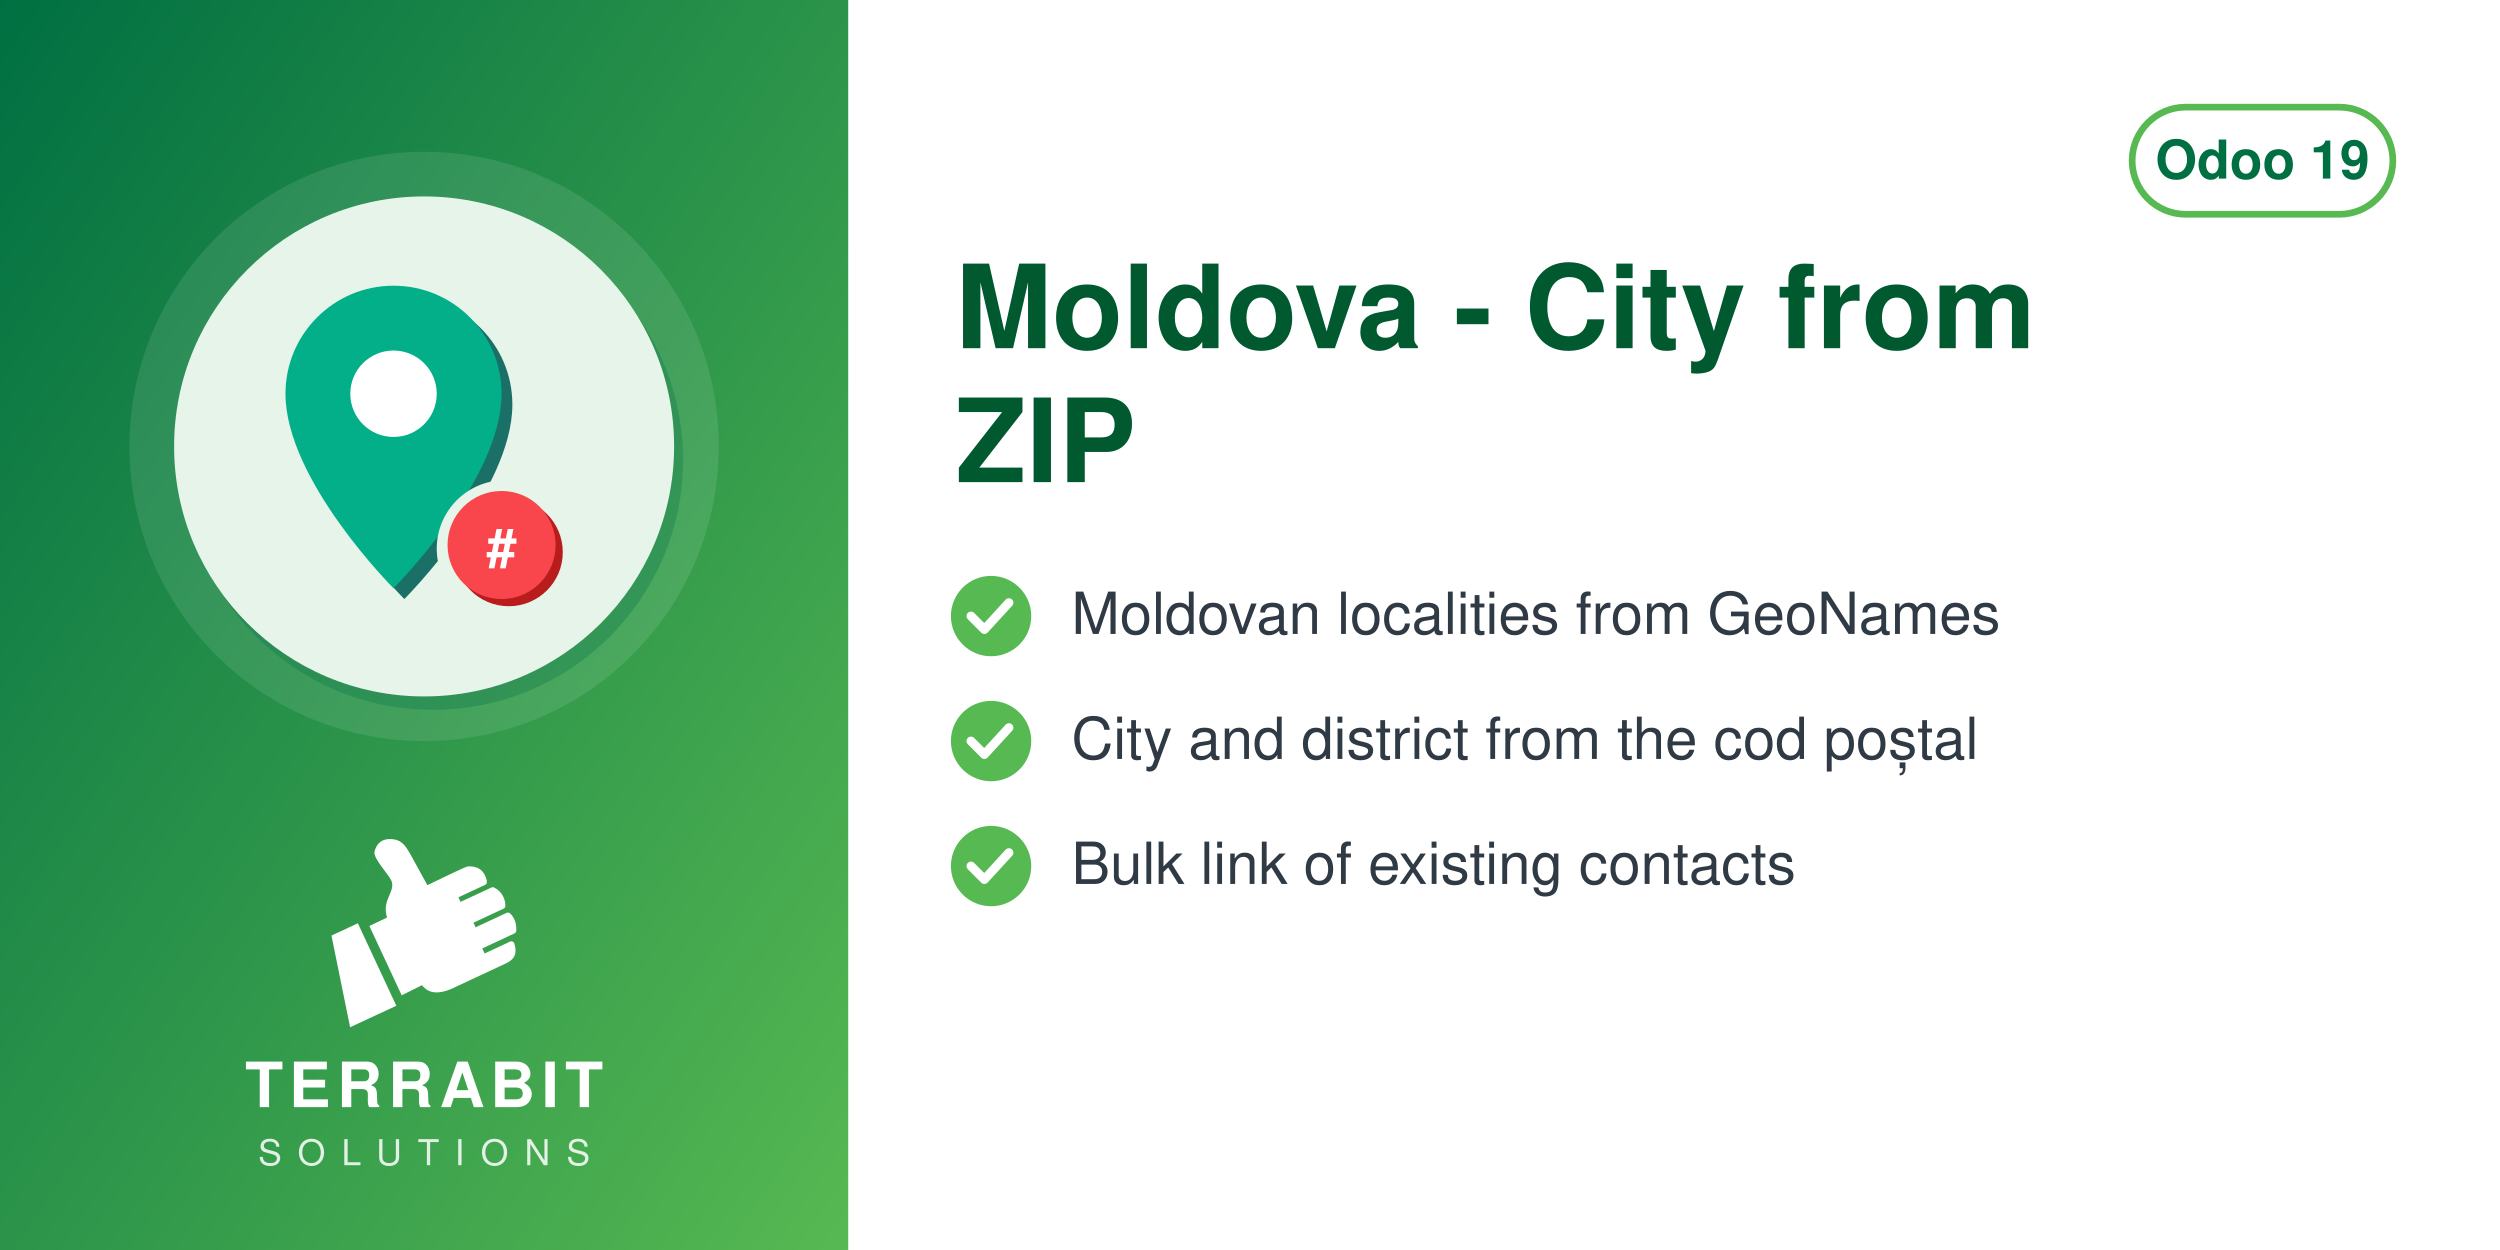
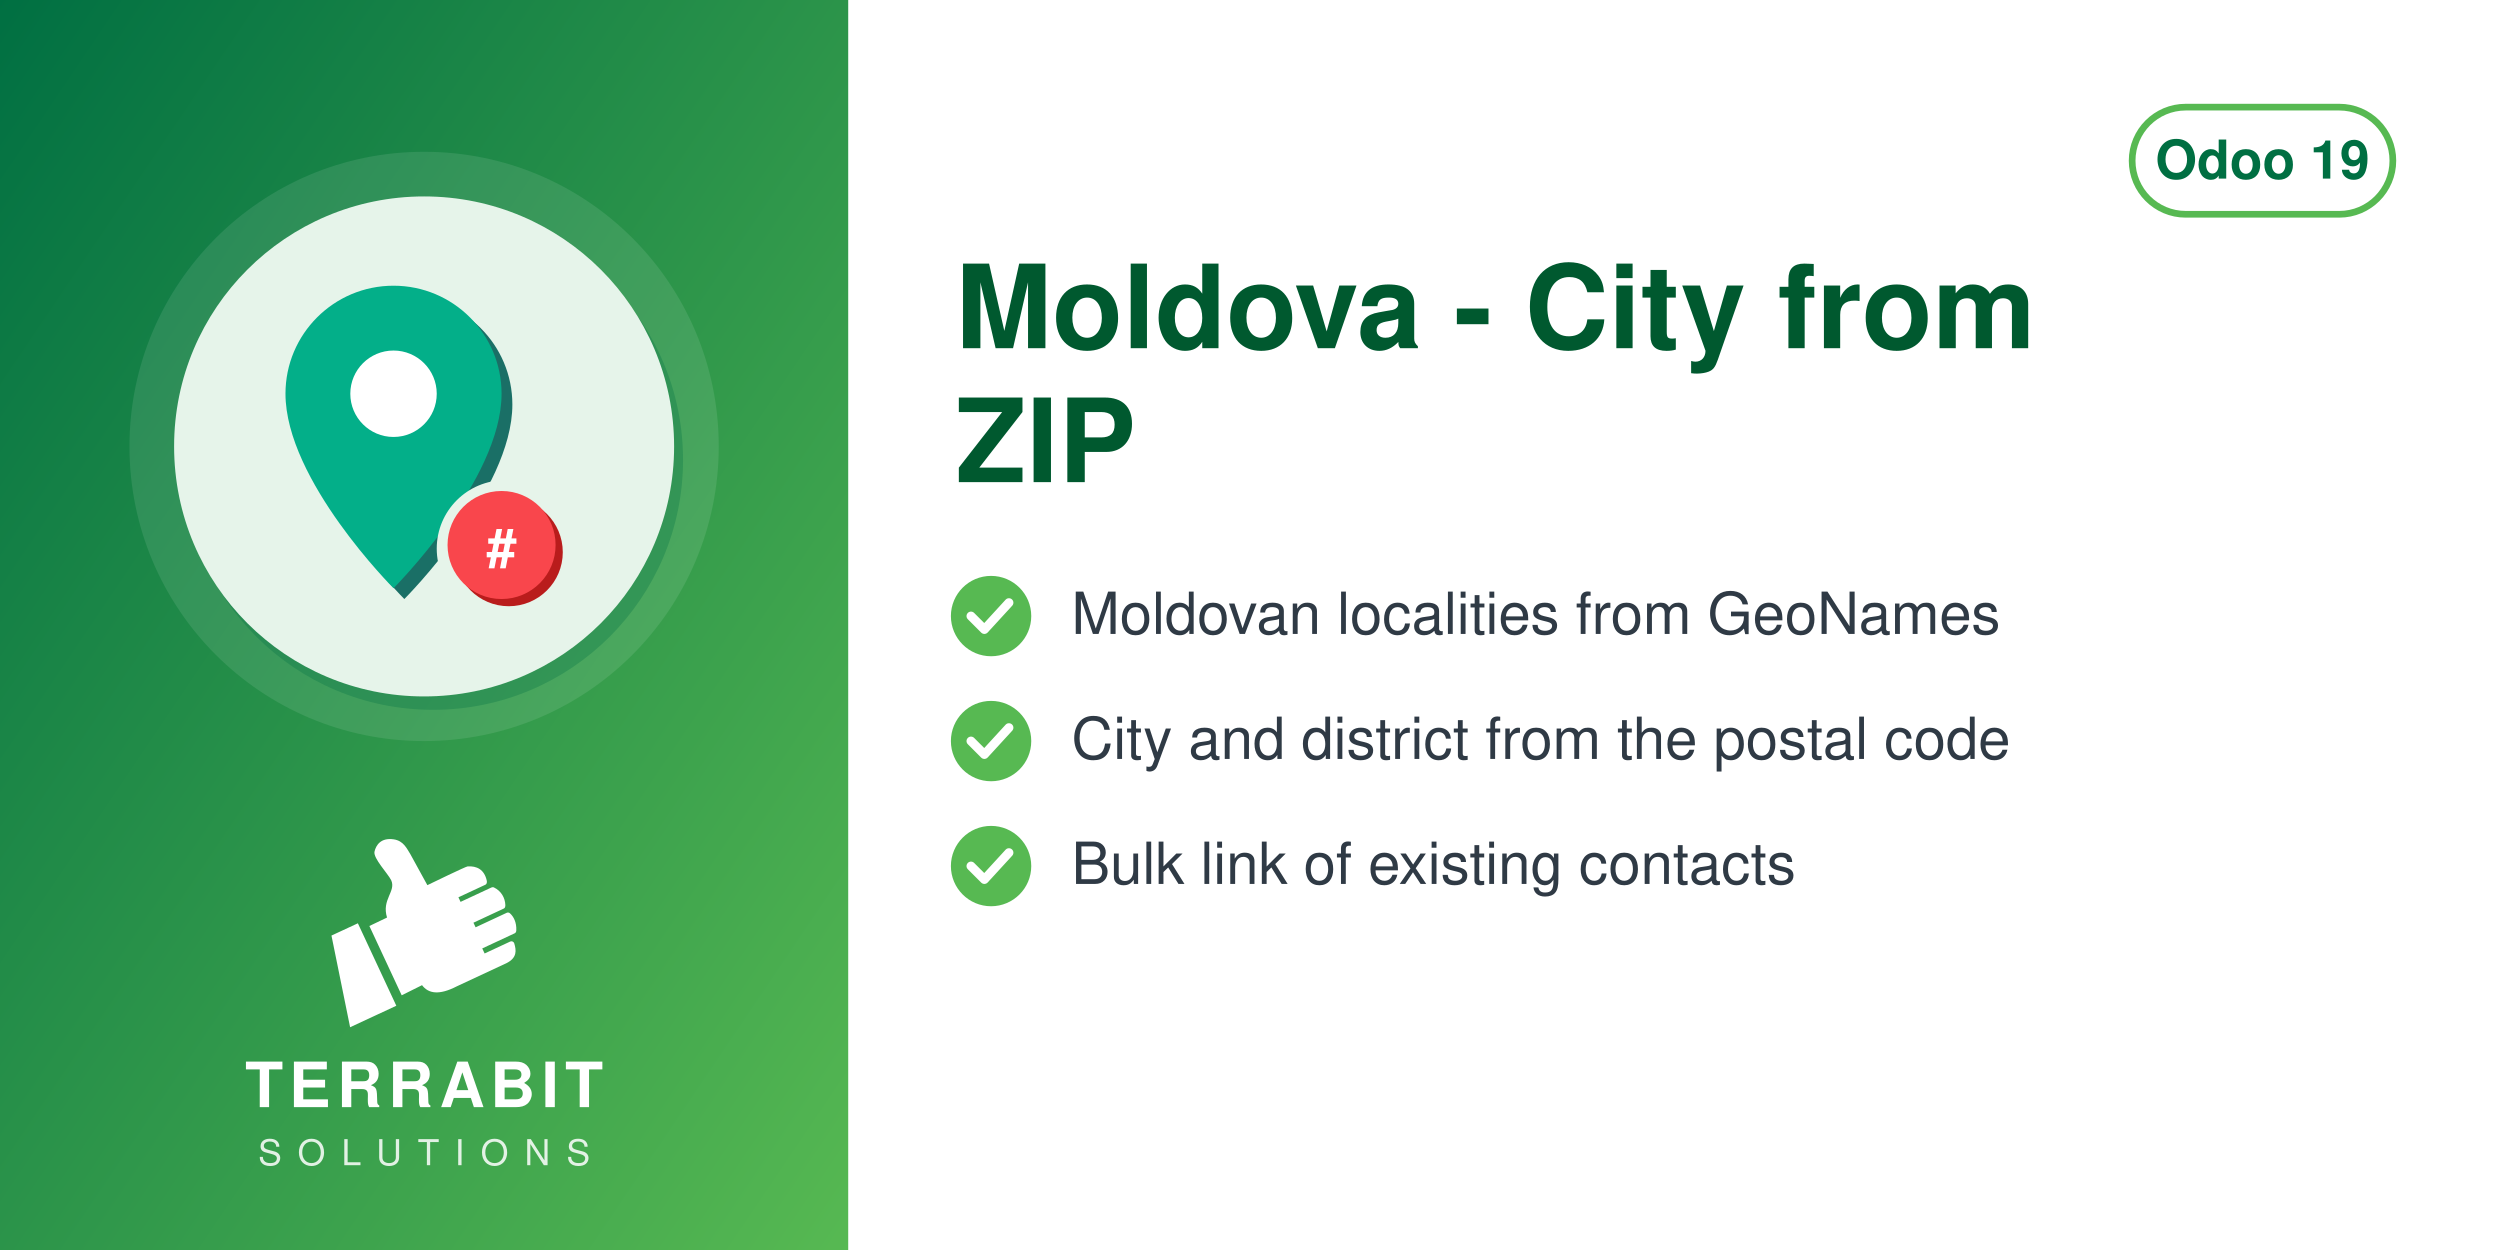
<svg xmlns="http://www.w3.org/2000/svg" width="560" height="280" viewBox="0 0 560 280">
  <defs>
    <linearGradient id="g" x1="0" y1="0" x2="1" y2="1">
      <stop offset="0" stop-color="#006F42" />
      <stop offset="1" stop-color="#57B952" />
    </linearGradient>
  </defs>
  <rect width="560" height="280" fill="#FFFFFF" />
  <rect width="190" height="280" fill="url(#g)" />
  <circle cx="95.0" cy="100" r="66" fill="white" opacity="0.10" />
  <circle cx="97.0" cy="103" r="56" fill="#006F42" opacity="0.30" />
  <circle cx="95.0" cy="100" r="56" fill="#E6F4EA" />
  <svg x="54.0" y="59.0" width="82" height="82" viewBox="0 0 100 100" preserveAspectRatio="xMidYMid meet">
    <g transform="translate(-3.61,2.16) scale(0.9838)">
      <defs>
        <mask id="mi-cut" maskUnits="userSpaceOnUse" x="-20" y="-20" width="140" height="140">
          <rect x="-20" y="-20" width="140" height="140" fill="#fff" />
          <circle cx="77" cy="77" r="19" fill="#000" />
        </mask>
      </defs>
      <g mask="url(#mi-cut)">
        <g transform="translate(3,3)" fill="#1A6F66">
          <path d="M46,4 a30,30 0 0 1 30,30 c0,24 -30,54 -30,54 c0,0 -30,-30 -30,-54 a30,30 0 0 1 30,-30z" />
        </g>
        <g fill="#03AF89">
          <path d="M46,4 a30,30 0 0 1 30,30 c0,24 -30,54 -30,54 c0,0 -30,-30 -30,-54 a30,30 0 0 1 30,-30z" />
        </g>
        <circle cx="46" cy="34" r="12" fill="#FFFFFF" />
      </g>
      <circle cx="78" cy="78" r="15" fill="#B91C1C" />
      <circle cx="76" cy="76" r="15" fill="#F9464C" />
      <text x="76" y="82" font-family="Helvetica, Arial, sans-serif" font-weight="bold" font-size="15" fill="#FFFFFF" text-anchor="middle">#</text>
    </g>
  </svg>
  <svg x="72.0" y="186" width="46" height="46" viewBox="4045 2535 3400 3400" preserveAspectRatio="xMidYMid meet">
    <path fill="#FFFFFF" d="M4648.32 4073.59l636.59 1365.17 -765.09 355.96 -308.63 -1517.87 437.13 -203.26zm725.61 1192.32l336.75 -167.88c105.65,140.85 282.69,170.72 576.82,18.8l819.92 -382.33c181.4,-90.13 164.26,-214.57 130.07,-328.43 -4.28,-14.25 -13.68,-24.81 -27.34,-30.7 -13.67,-5.89 -27.61,-5.11 -41.09,1.18l-422.32 196.93 -39.04 -83.72 538.07 -250.91c16.64,-7.76 24.7,-27.69 25.58,-46.04 6.48,-134.33 -44.36,-230.89 -105.84,-285.23 -15.2,-13.44 -35.71,-15.59 -54.12,-7l-513.92 239.64 -35.6 -76.34 506.31 -236.1c17.69,-8.25 22.52,-36.93 21.83,-56.45 -4.1,-117.31 -67.62,-232.74 -187.72,-290.66 -13.94,-6.72 -28.64,-6.36 -42.69,0.19l-511.21 238.38 -35.37 -75.86 448.98 -209.36c20.44,-9.53 25.81,-42.28 21.02,-64.32 -41.02,-189.07 -167.92,-247.8 -318.14,-237.87 -29.39,1.94 -589.86,273.16 -665.95,310.54l-281.84 -513.57c-59.06,-93.13 -112.7,-221.7 -276.47,-245.13 -211.24,-30.22 -291.56,94.38 -316.89,203.13 -25.32,108.75 223.84,365.99 276.05,473.69 85.52,184.27 -161.86,318.11 -68.41,617.99l-292.54 139.94 535.09 1147.51z" />
  </svg>
  <text x="95.0" y="248" text-anchor="middle" font-family="Helvetica,Arial,sans-serif" font-size="14" font-weight="800" letter-spacing="1.4" fill="white">TERRABIT</text>
  <text x="95.0" y="261" text-anchor="middle" font-family="Helvetica,Arial,sans-serif" font-size="8" font-weight="500" letter-spacing="3.6" fill="white" opacity="0.85">SOLUTIONS</text>
  <g>
    <rect x="477.6" y="24" width="58.4" height="24" rx="12" fill="none" stroke="#57B952" stroke-width="1.5" />
    <text x="506.8" y="40" text-anchor="middle" font-family="Helvetica,Arial,sans-serif" font-size="12" font-weight="700" fill="#006F42">Odoo 19</text>
  </g>
  <text x="214" y="78" font-family="Helvetica,Arial,sans-serif" font-size="26" font-weight="700" fill="#00592F">Moldova - City from</text>
  <text x="214" y="108" font-family="Helvetica,Arial,sans-serif" font-size="26" font-weight="700" fill="#00592F">ZIP</text>
  <circle cx="222" cy="138" r="9" fill="#57B952" />
  <path d="M217.5 138 l3 3 l5.5 -6" fill="none" stroke="white" stroke-width="2" stroke-linecap="round" stroke-linejoin="round" />
  <text x="240" y="142" font-family="Helvetica,Arial,sans-serif" font-size="13" fill="#2F3A45">Moldovan localities from GeoNames</text>
  <circle cx="222" cy="166" r="9" fill="#57B952" />
  <path d="M217.5 166 l3 3 l5.5 -6" fill="none" stroke="white" stroke-width="2" stroke-linecap="round" stroke-linejoin="round" />
-   <text x="240" y="170" font-family="Helvetica,Arial,sans-serif" font-size="13" fill="#2F3A45">City and district from the cod poștal</text>
+   <text x="240" y="170" font-family="Helvetica,Arial,sans-serif" font-size="13" fill="#2F3A45">City and district from the postal code</text>
  <circle cx="222" cy="194" r="9" fill="#57B952" />
  <path d="M217.5 194 l3 3 l5.5 -6" fill="none" stroke="white" stroke-width="2" stroke-linecap="round" stroke-linejoin="round" />
  <text x="240" y="198" font-family="Helvetica,Arial,sans-serif" font-size="13" fill="#2F3A45">Bulk link of existing contacts</text>
</svg>
